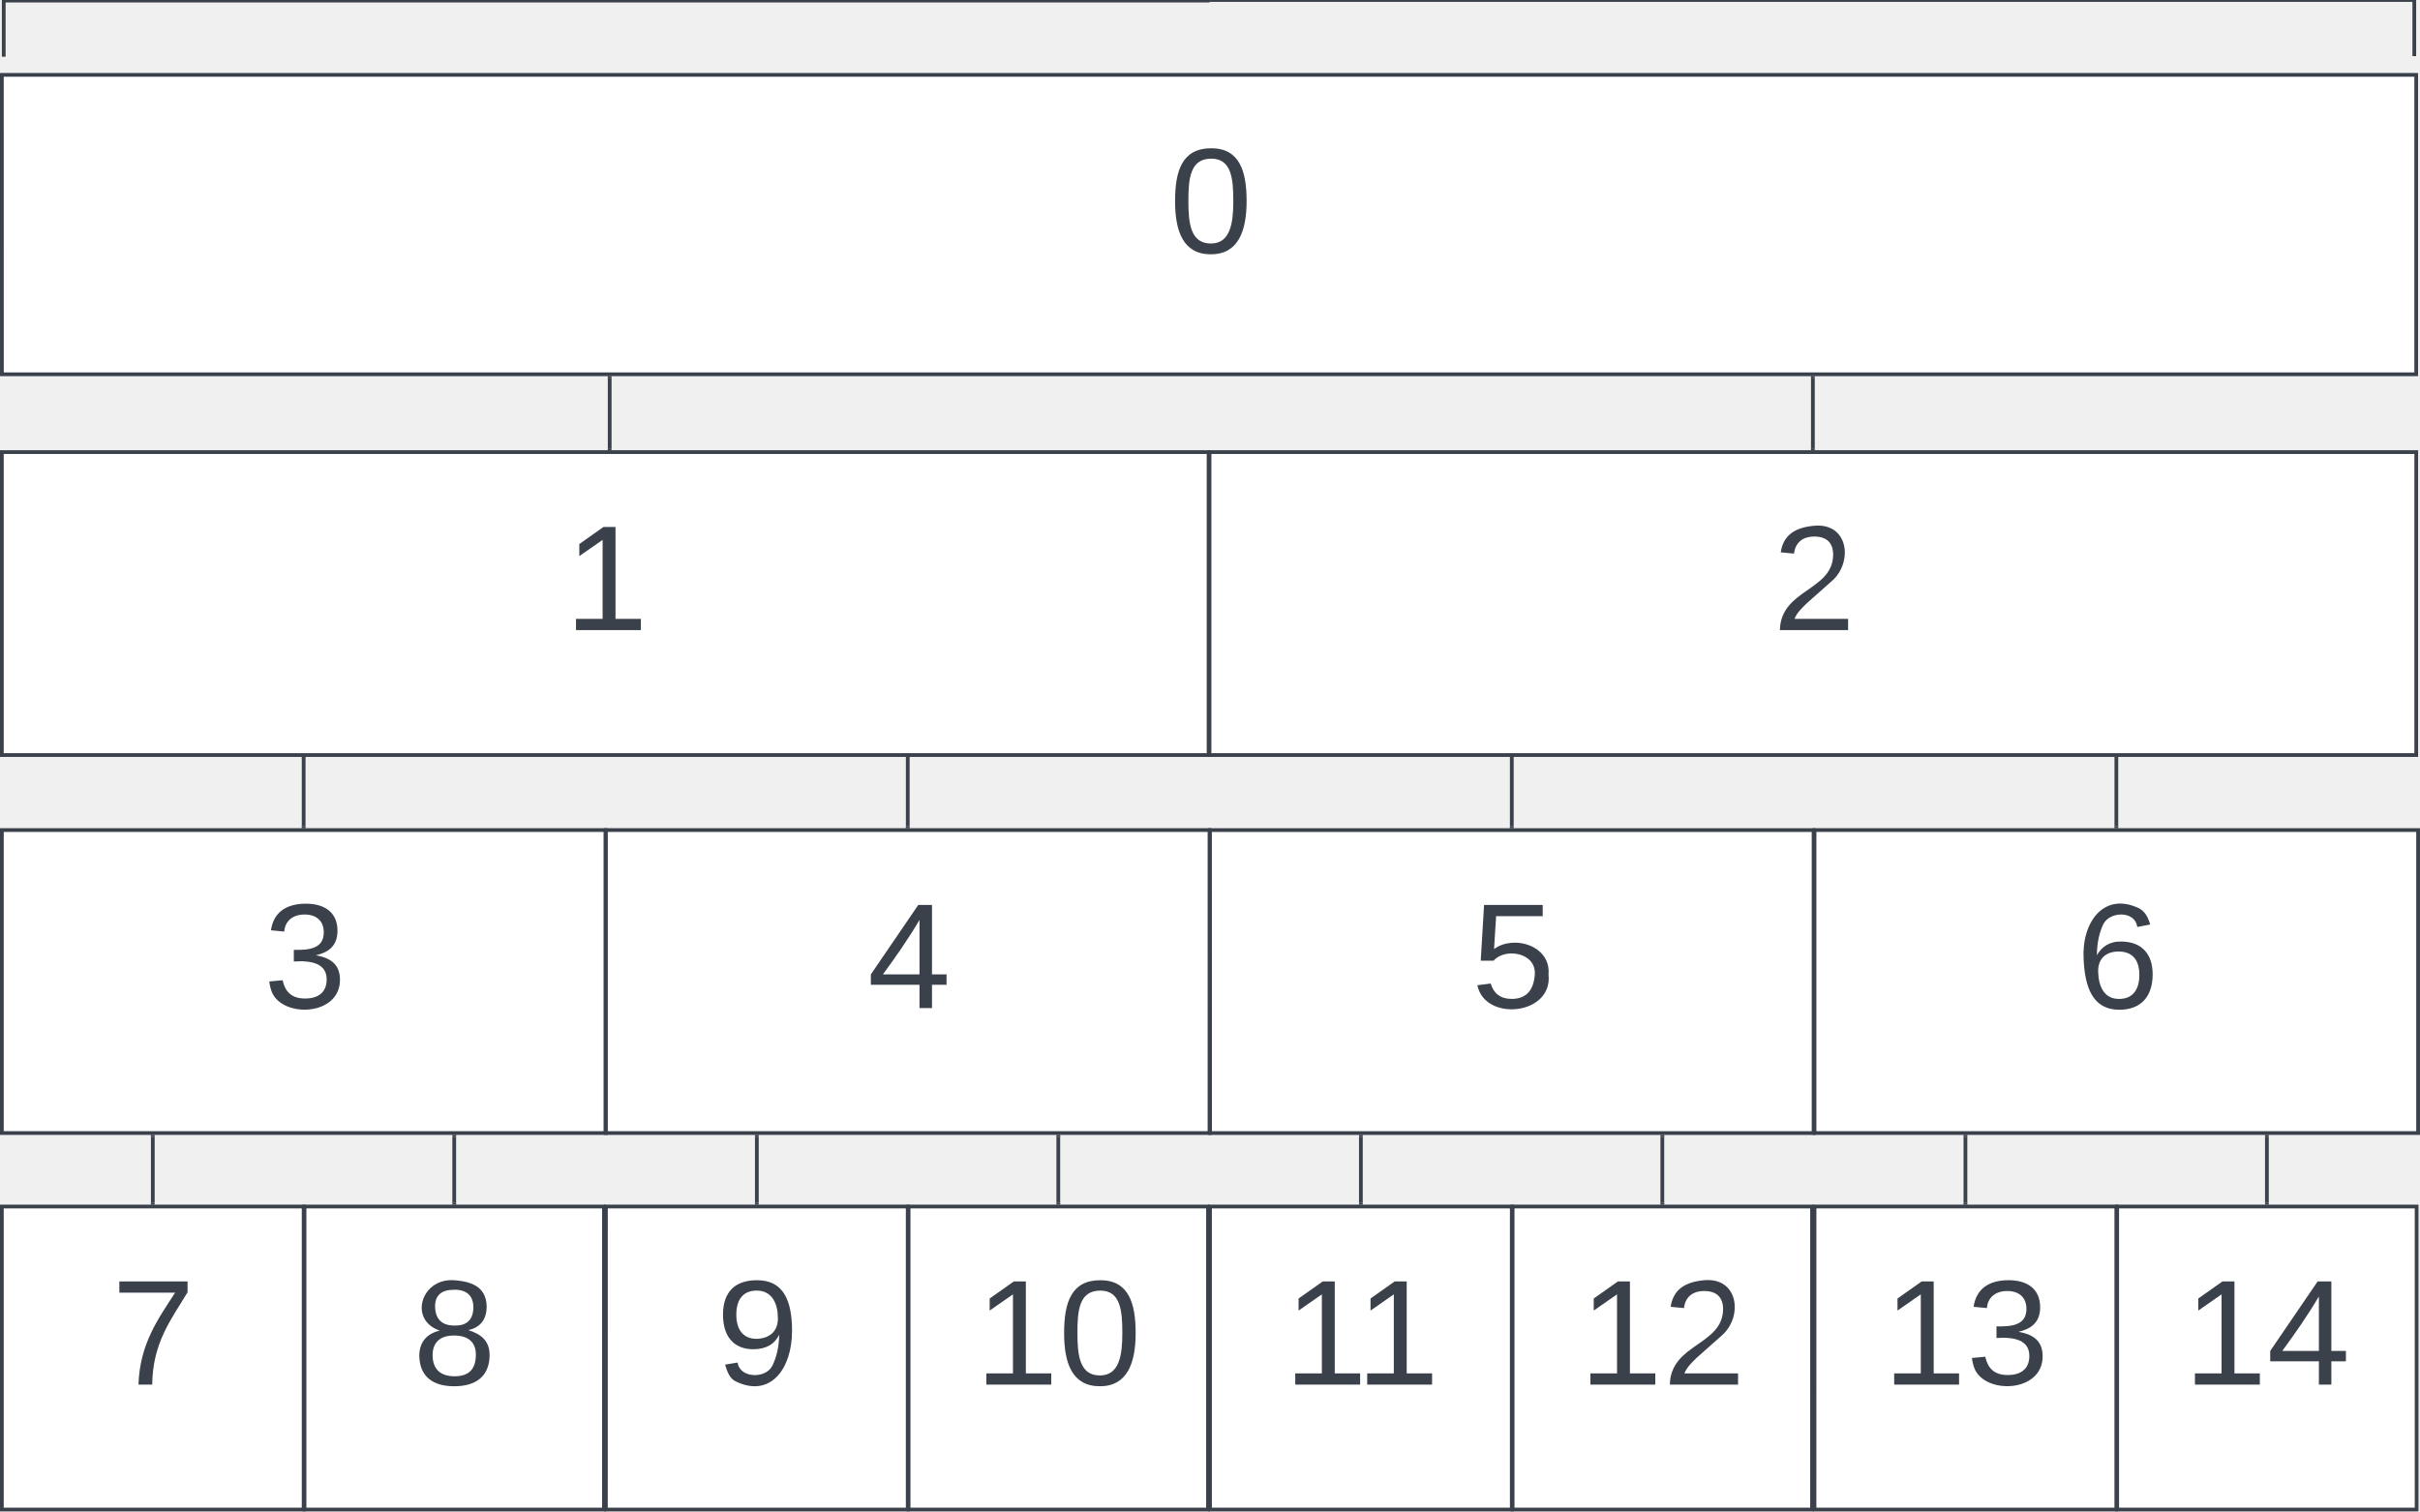
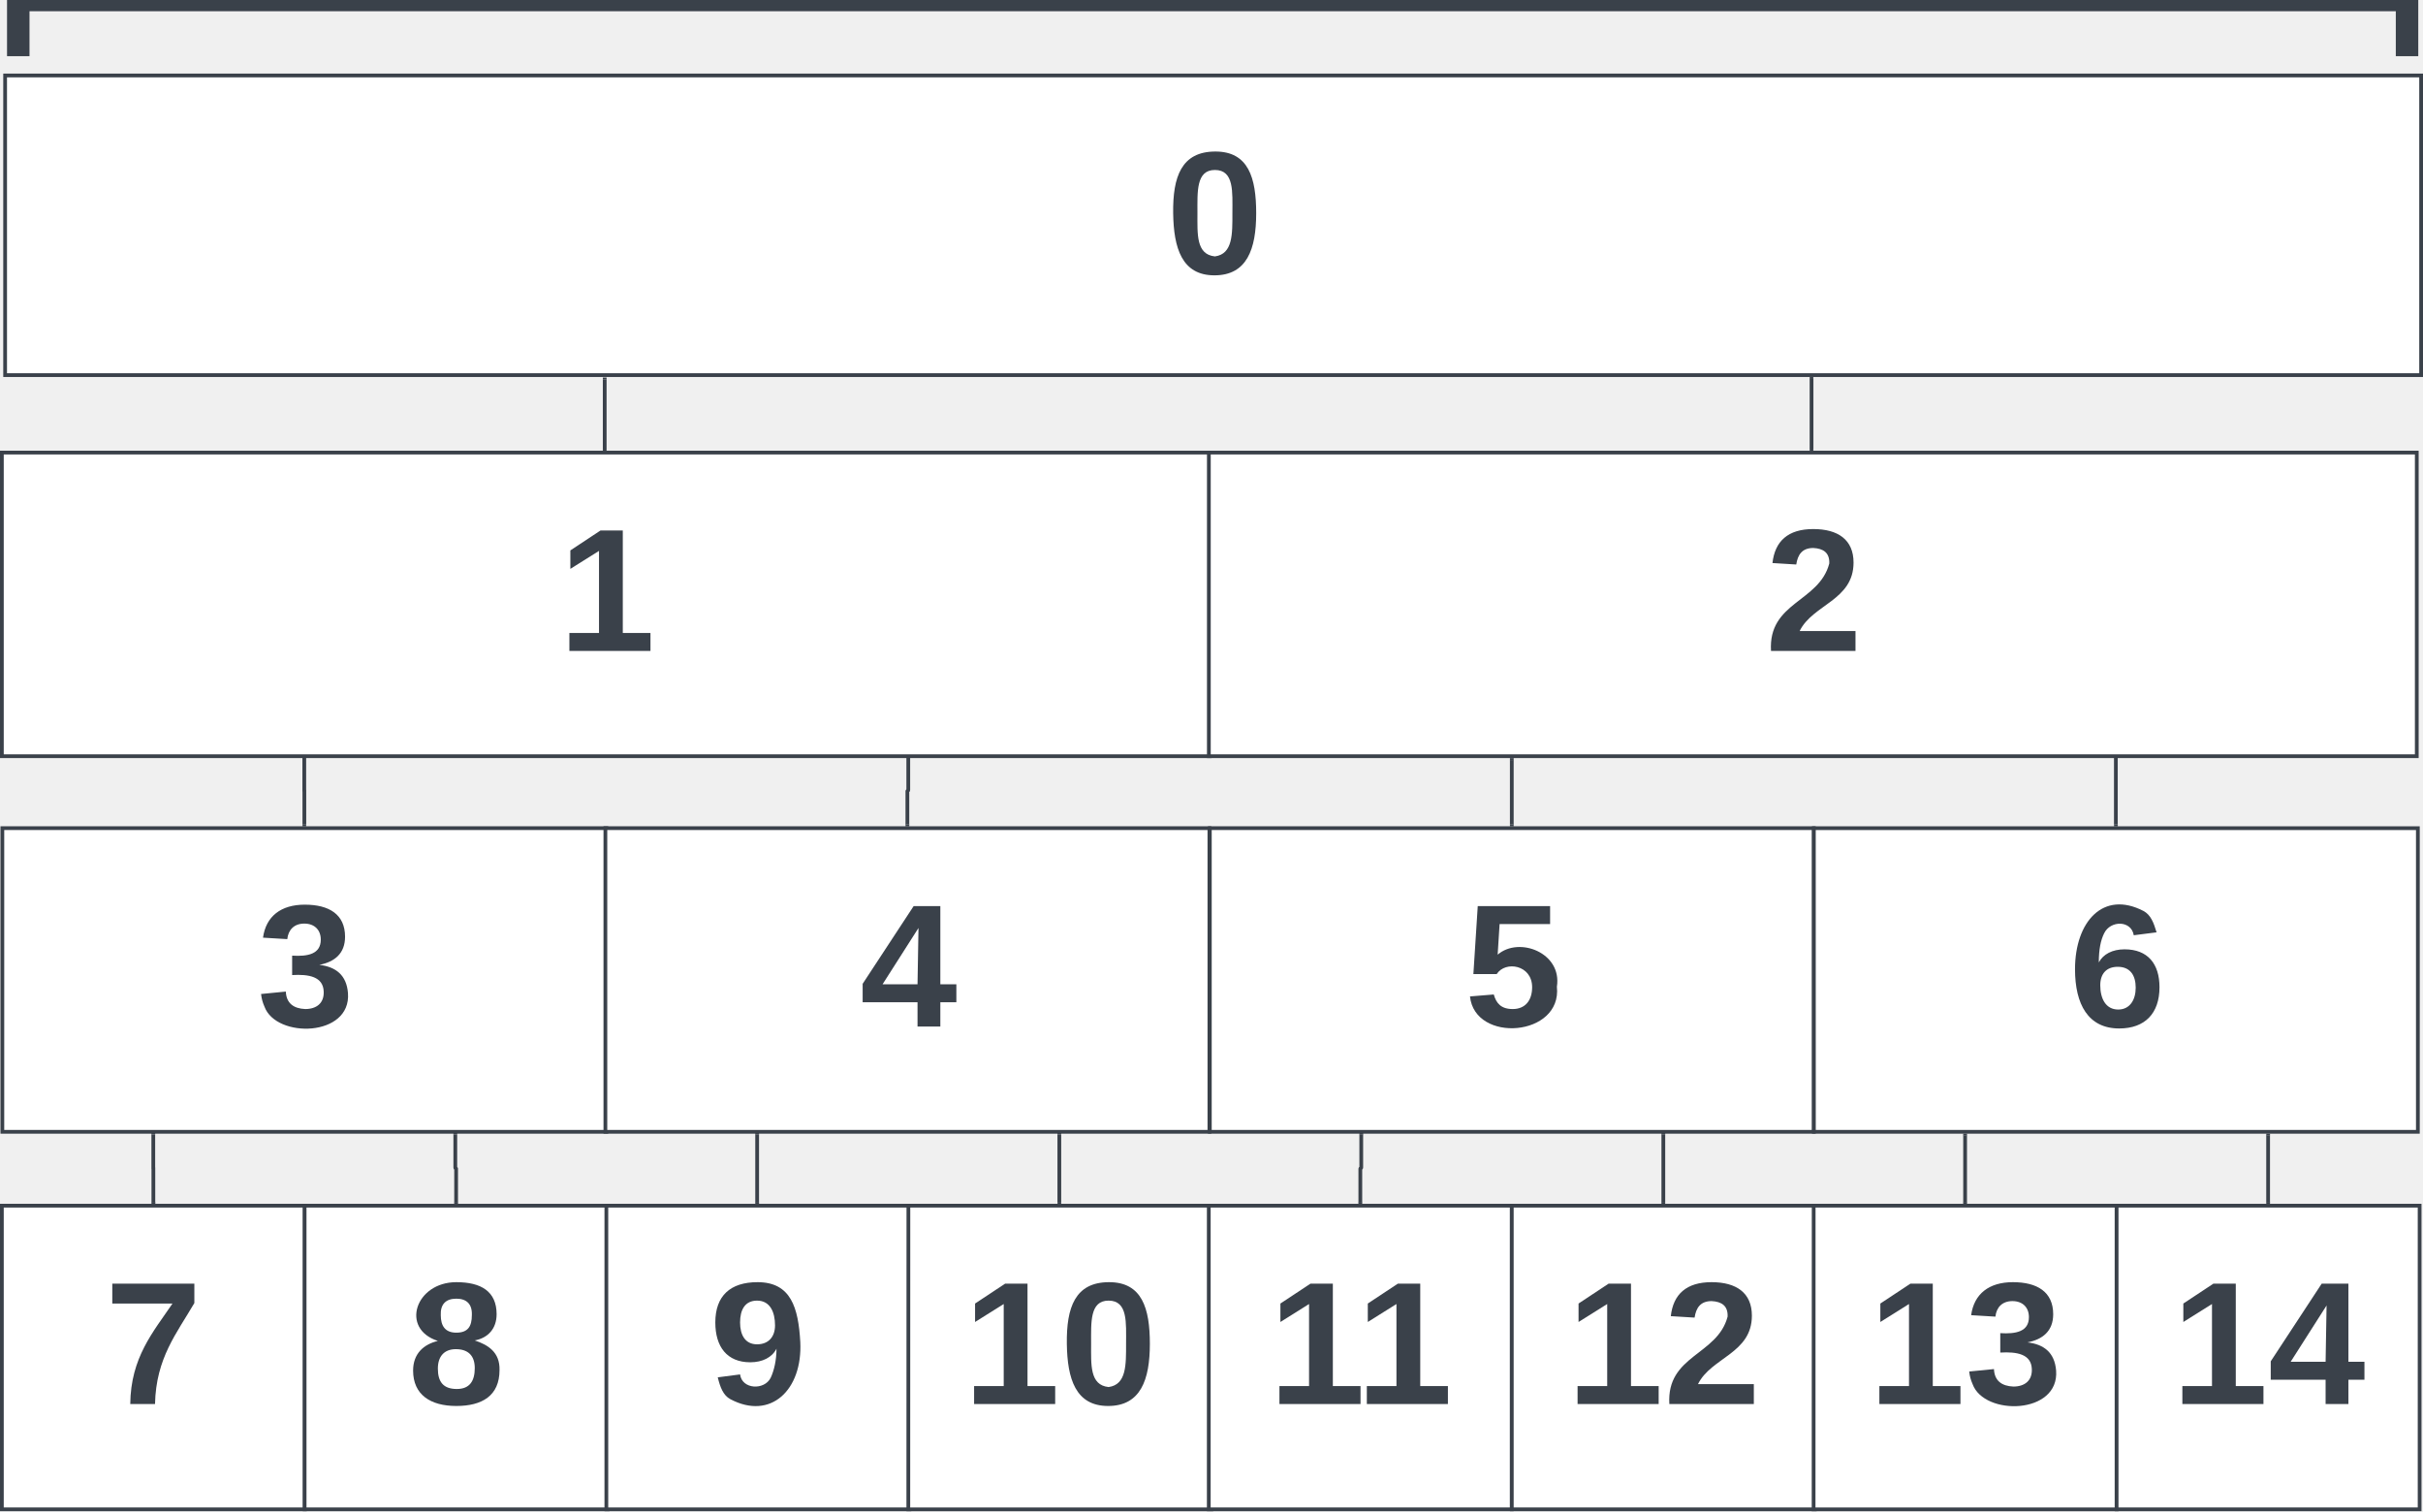
- <svg xmlns="http://www.w3.org/2000/svg" xmlns:ns1="lucid" xmlns:xlink="http://www.w3.org/1999/xlink" width="646.55" height="403.81">
-   <g transform="translate(988.7257 -544.252)" ns1:page-tab-id="0_0">
-     <path d="M-988.23 866.6h80.63v80.96h-80.63z" stroke="#3a414a" fill="#fff" />
-     <use xlink:href="#a" transform="matrix(1,0,0,1,-976.2257,878.6142) translate(17.38889 35.5625)" />
-     <path d="M-907.37 866.6h80v80.96h-80z" stroke="#3a414a" fill="#fff" />
-     <use xlink:href="#b" transform="matrix(1,0,0,1,-895.3689,878.6142) translate(16.88889 35.5625)" />
-     <path d="M-988.23 564.25h645.04v80h-645.03z" stroke="#3a414a" fill="#fff" />
-     <use xlink:href="#c" transform="matrix(1,0,0,1,-976.2257,576.252) translate(299.8889 35.5)" />
-     <path d="M-665.58 665.04h322.4v80.94h-322.4z" stroke="#3a414a" fill="#fff" />
-     <use xlink:href="#d" transform="matrix(1,0,0,1,-653.5787,677.0394) translate(138.3889 35.5625)" />
-     <path d="M-988.23 665.04h322.4v80.94h-322.4z" stroke="#3a414a" fill="#fff" />
-     <use xlink:href="#e" transform="matrix(1,0,0,1,-976.2255,677.0394) translate(138.3889 35.5625)" />
-     <path d="M-988.23 766.02h161.26v80.95h-161.26z" stroke="#3a414a" fill="#fff" />
-     <use xlink:href="#f" transform="matrix(1,0,0,1,-976.2257,778.021) translate(57.88889 35.5625)" />
-     <path d="M-825.84 664.04v-18.8" stroke="#3a414a" fill="none" />
-     <path d="M-825.37 664.54h-.95v-.5h.95zM-825.37 645.27h-.95v-.52h.95z" stroke="#3a414a" stroke-width=".05" fill="#3a414a" />
-     <path d="M-504.38 664.04v-18.8" stroke="#3a414a" fill="none" />
-     <path d="M-503.9 664.54h-.96v-.5h.95zM-503.9 645.27h-.96v-.52h.95z" stroke="#3a414a" stroke-width=".05" fill="#3a414a" />
-     <path d="M-907.6 765.02v-18.04" stroke="#3a414a" fill="none" />
-     <path d="M-907.12 765.52h-.95v-.5h.95zM-907.12 747h-.95v-.52h.95z" stroke="#3a414a" stroke-width=".05" fill="#3a414a" />
-     <path d="M-867.37 865.6v-17.63" stroke="#3a414a" fill="none" />
-     <path d="M-866.9 866.1h-.94v-.5h.95zM-866.9 847.98h-.94v-.5h.95z" stroke="#3a414a" stroke-width=".05" fill="#3a414a" />
-     <path d="M-947.9 865.6v-17.63" stroke="#3a414a" fill="none" />
-     <path d="M-947.44 866.1h-.95v-.5h.96zM-947.44 847.98h-.95v-.5h.96z" stroke="#3a414a" stroke-width=".05" fill="#3a414a" />
-     <path d="M-988.23 544.4h322.45a.08.08 0 0 0 .07-.07.08.08 0 0 1 .07-.08h322.44M-987.73 529.4v30M-343.7 559.25v-30" stroke="#3a414a" fill="none" />
-     <use xlink:href="#g" transform="matrix(1,0,0,1,-707.1429,518.9192) translate(0 14.22222)" />
-     <use xlink:href="#h" transform="matrix(1,0,0,1,-707.1429,518.9192) translate(34.5679 14.22222)" />
-     <path d="M-826.84 866.6h80.63v80.96h-80.64z" stroke="#3a414a" fill="#fff" />
-     <use xlink:href="#i" transform="matrix(1,0,0,1,-814.8386,878.6142) translate(17.38889 35.5625)" />
-     <path d="M-745.98 866.6h80v80.96h-80z" stroke="#3a414a" fill="#fff" />
-     <use xlink:href="#j" transform="matrix(1,0,0,1,-733.9818,878.6142) translate(5.777778 35.5625)" />
-     <path d="M-826.84 766.02h161.26v80.95h-161.26z" stroke="#3a414a" fill="#fff" />
-     <use xlink:href="#k" transform="matrix(1,0,0,1,-814.8386,778.021) translate(57.88889 35.5625)" />
-     <path d="M-746.2 765.02v-18.04" stroke="#3a414a" fill="none" />
-     <path d="M-745.73 765.52h-.95v-.5h.95z" stroke="#3a414a" stroke-width=".05" fill="#3a414a" />
-     <path d="M-746.2 747v-.52M-705.98 865.6v-17.63" stroke="#3a414a" fill="none" />
-     <path d="M-705.5 866.1h-.96v-.5h.95zM-705.5 847.98h-.96v-.5h.95z" stroke="#3a414a" stroke-width=".05" fill="#3a414a" />
-     <path d="M-786.52 865.6v-17.63" stroke="#3a414a" fill="none" />
-     <path d="M-786.05 866.1h-.95v-.5h.95zM-786.05 847.98h-.95v-.5h.95z" stroke="#3a414a" stroke-width=".05" fill="#3a414a" />
-     <path d="M-665.45 866.6h80.63v80.96h-80.63z" stroke="#3a414a" fill="#fff" />
-     <use xlink:href="#l" transform="matrix(1,0,0,1,-653.4515,878.6142) translate(7.777778 35.5625)" />
-     <path d="M-584.6 866.6h80v80.96h-80z" stroke="#3a414a" fill="#fff" />
-     <use xlink:href="#m" transform="matrix(1,0,0,1,-572.5948,878.6142) translate(5.777778 35.5625)" />
-     <path d="M-665.45 766.02h161.26v80.95h-161.25z" stroke="#3a414a" fill="#fff" />
-     <use xlink:href="#n" transform="matrix(1,0,0,1,-653.4515,778.021) translate(57.88889 35.5625)" />
-     <path d="M-584.82 765.02v-18.04" stroke="#3a414a" fill="none" />
-     <path d="M-584.35 765.52h-.95v-.5h.95z" stroke="#3a414a" stroke-width=".05" fill="#3a414a" />
-     <path d="M-584.82 747v-.52M-544.6 865.6v-17.63" stroke="#3a414a" fill="none" />
-     <path d="M-544.12 866.1h-.95v-.5h.95zM-544.12 847.98h-.95v-.5h.95z" stroke="#3a414a" stroke-width=".05" fill="#3a414a" />
-     <path d="M-625.14 865.6v-17.63" stroke="#3a414a" fill="none" />
-     <path d="M-624.66 866.1h-.95v-.5h.94zM-624.66 847.98h-.95v-.5h.94z" stroke="#3a414a" stroke-width=".05" fill="#3a414a" />
-     <path d="M-503.94 866.6h80.63v80.96h-80.64z" stroke="#3a414a" fill="#fff" />
-     <use xlink:href="#o" transform="matrix(1,0,0,1,-491.9372,878.6142) translate(6.277778 35.5625)" />
-     <path d="M-423.08 866.6h80v80.96h-80z" stroke="#3a414a" fill="#fff" />
-     <use xlink:href="#p" transform="matrix(1,0,0,1,-411.0805,878.6142) translate(5.777778 35.5625)" />
-     <path d="M-503.94 766.02h161.26v80.95h-161.26z" stroke="#3a414a" fill="#fff" />
-     <use xlink:href="#q" transform="matrix(1,0,0,1,-491.9372,778.021) translate(57.88889 35.5625)" />
-     <path d="M-423.3 765.02v-18.04" stroke="#3a414a" fill="none" />
-     <path d="M-422.83 765.52h-.95v-.5h.95z" stroke="#3a414a" stroke-width=".05" fill="#3a414a" />
-     <path d="M-423.3 747v-.52M-383.08 865.6v-17.63" stroke="#3a414a" fill="none" />
-     <path d="M-382.6 866.1h-.95v-.5h.94zM-382.6 847.98h-.95v-.5h.94z" stroke="#3a414a" stroke-width=".05" fill="#3a414a" />
-     <path d="M-463.62 865.6v-17.63" stroke="#3a414a" fill="none" />
-     <path d="M-463.15 866.1h-.95v-.5h.95zM-463.15 847.98h-.95v-.5h.95z" stroke="#3a414a" stroke-width=".05" fill="#3a414a" />
+ <svg xmlns="http://www.w3.org/2000/svg" xmlns:ns1="lucid" xmlns:xlink="http://www.w3.org/1999/xlink" width="646.91" height="403.46">
+   <g transform="translate(988.3282 -544.252)" ns1:page-tab-id="0_0">
+     <path d="M-986.96 564.4h645.04v80h-645.04z" stroke="#3a414a" fill="#fff" />
+     <use xlink:href="#a" transform="matrix(1,0,0,1,-974.9591,576.4094) translate(298.037 40.83333)" />
+     <path d="M-986.45 544.25h643.77M-983.45 529.25v30M-345.68 559.25v-30" stroke="#3a414a" stroke-width="6" fill="none" />
+     <use xlink:href="#b" transform="matrix(1,0,0,1,-788.8599,476.252) translate(0 42.66667)" />
+     <use xlink:href="#c" transform="matrix(1,0,0,1,-788.8599,476.252) translate(103.7037 42.66667)" />
+     <path d="M-987.83 866.14h80.9v81.07h-80.9z" stroke="#3a414a" fill="#fff" />
+     <use xlink:href="#d" transform="matrix(1,0,0,1,-975.828,878.1417) translate(15.53704 40.95833)" />
+     <path d="M-907 866.14h80.9v81.07H-907z" stroke="#3a414a" fill="#fff" />
+     <use xlink:href="#e" transform="matrix(1,0,0,1,-894.9983,878.1417) translate(15.53704 40.95833)" />
+     <path d="M-826.44 866.14h80.9v81.07h-80.9z" stroke="#3a414a" fill="#fff" />
+     <use xlink:href="#f" transform="matrix(1,0,0,1,-814.4411,878.1417) translate(15.53704 40.95833)" />
+     <path d="M-745.8 866.14h80.88v81.07h-80.9z" stroke="#3a414a" fill="#fff" />
+     <use xlink:href="#g" transform="matrix(1,0,0,1,-733.8112,878.1417) translate(2.574074 40.95833)" />
+     <path d="M-665.6 866.14h80.9v81.07h-80.9z" stroke="#3a414a" fill="#fff" />
+     <use xlink:href="#h" transform="matrix(1,0,0,1,-653.5859,878.1417) translate(3.87037 40.95833)" />
+     <path d="M-584.7 866.14h80.9v81.07h-80.9z" stroke="#3a414a" fill="#fff" />
+     <use xlink:href="#i" transform="matrix(1,0,0,1,-572.69,878.1417) translate(2.574074 40.95833)" />
+     <path d="M-504.1 866.14h80.88v81.07h-80.9z" stroke="#3a414a" fill="#fff" />
+     <use xlink:href="#j" transform="matrix(1,0,0,1,-492.1145,878.1417) translate(2.574074 40.95833)" />
+     <path d="M-423.22 866.14h80.9v81.07h-80.9z" stroke="#3a414a" fill="#fff" />
+     <use xlink:href="#k" transform="matrix(1,0,0,1,-411.2186,878.1417) translate(2.574074 40.95833)" />
+     <path d="M-987.7 765.35h161.26v81.07H-987.7z" stroke="#3a414a" fill="#fff" />
+     <use xlink:href="#l" transform="matrix(1,0,0,1,-975.7008,777.3543) translate(56.03704 40.95833)" />
+     <path d="M-826.7 765.35h161.27v81.07H-826.7z" stroke="#3a414a" fill="#fff" />
+     <use xlink:href="#m" transform="matrix(1,0,0,1,-814.6951,777.3543) translate(56.03704 40.95833)" />
+     <path d="M-665.32 765.35h161.26v81.07h-161.26z" stroke="#3a414a" fill="#fff" />
+     <use xlink:href="#n" transform="matrix(1,0,0,1,-653.3238,777.3543) translate(56.03704 40.95833)" />
+     <path d="M-504.05 765.35h161.26v81.07h-161.25z" stroke="#3a414a" fill="#fff" />
+     <use xlink:href="#o" transform="matrix(1,0,0,1,-492.0483,777.3543) translate(56.03704 40.95833)" />
+     <path d="M-987.83 665.08h322.5v81.06h-322.5z" stroke="#3a414a" fill="#fff" />
+     <use xlink:href="#p" transform="matrix(1,0,0,1,-975.8282,677.0761) translate(136.537 40.95833)" />
+     <path d="M-665.58 665.08h322.5v81.06h-322.5z" stroke="#3a414a" fill="#fff" />
+     <use xlink:href="#q" transform="matrix(1,0,0,1,-653.5844,677.0761) translate(136.537 40.95833)" />
+     <path d="M-826.88 664.08v-18.54" stroke="#3a414a" fill="none" />
+     <path d="M-826.4 664.58h-.96v-.52h.96z" stroke="#3a414a" stroke-width=".05" fill="#3a414a" />
+     <path d="M-826.88 645.55v-.5M-504.67 664.08V645.4" stroke="#3a414a" fill="none" />
+     <path d="M-504.2 664.58h-.94v-.52h.94zM-504.2 645.42h-.94v-.5h.94z" stroke="#3a414a" stroke-width=".05" fill="#3a414a" />
+     <path d="M-584.7 764.35v-17.2" stroke="#3a414a" fill="none" />
+     <path d="M-584.22 764.85h-.95v-.5h.95zM-584.22 747.15h-.95v-.5h.95z" stroke="#3a414a" stroke-width=".05" fill="#3a414a" />
+     <path d="M-423.42 764.35v-18.02" stroke="#3a414a" fill="none" />
+     <path d="M-422.94 764.85h-.95v-.5h.96z" stroke="#3a414a" stroke-width=".05" fill="#3a414a" />
+     <path d="M-423.42 746.34v-.5M-382.77 865.14v-17.72" stroke="#3a414a" fill="none" />
+     <path d="M-382.3 865.64h-.94v-.5h.95zM-382.3 847.43h-.94v-.5h.95z" stroke="#3a414a" stroke-width=".05" fill="#3a414a" />
+     <path d="M-463.67 865.14v-17.72" stroke="#3a414a" fill="none" />
+     <path d="M-463.2 865.64h-.94v-.5h.95zM-463.2 847.43h-.94v-.5h.95z" stroke="#3a414a" stroke-width=".05" fill="#3a414a" />
+     <path d="M-544.24 865.14V847.1" stroke="#3a414a" fill="none" />
+     <path d="M-543.77 865.64h-.95v-.5h.95z" stroke="#3a414a" stroke-width=".05" fill="#3a414a" />
+     <path d="M-544.24 847.13v-.52M-625.14 865.14v-8.88a.13.13 0 0 1 .13-.13.13.13 0 0 0 .12-.13v-8.9" stroke="#3a414a" fill="none" />
+     <path d="M-624.66 865.64h-.95v-.5h.94z" stroke="#3a414a" stroke-width=".05" fill="#3a414a" />
+     <path d="M-624.88 847.13v-.52M-705.5 865.14v-9-9.02" stroke="#3a414a" fill="none" />
+     <path d="M-705.02 865.64h-.95v-.5h.95z" stroke="#3a414a" stroke-width=".05" fill="#3a414a" />
+     <path d="M-705.5 847.13v-.52M-786.18 865.14V847.1" stroke="#3a414a" fill="none" />
+     <path d="M-785.7 865.64h-.96v-.5h.95z" stroke="#3a414a" stroke-width=".05" fill="#3a414a" />
+     <path d="M-786.18 847.13v-.52M-866.55 865.14v-8.9a.1.1 0 0 0-.1-.1.1.1 0 0 1-.12-.12v-8.9" stroke="#3a414a" fill="none" />
+     <path d="M-866.08 865.64h-.94v-.5h.94z" stroke="#3a414a" stroke-width=".05" fill="#3a414a" />
+     <path d="M-866.77 847.13v-.52M-947.38 865.14v-9l-.02-.02v-9" stroke="#3a414a" fill="none" />
+     <path d="M-946.9 865.64h-.96v-.5h.96z" stroke="#3a414a" stroke-width=".05" fill="#3a414a" />
+     <path d="M-947.4 847.13v-.52M-907.07 764.35v-9l-.02-.02v-9" stroke="#3a414a" fill="none" />
+     <path d="M-906.6 764.85h-.95v-.5h.95z" stroke="#3a414a" stroke-width=".05" fill="#3a414a" />
+     <path d="M-907.1 746.34v-.5M-746.07 764.35v-8.9a.12.12 0 0 1 .12-.1.12.12 0 0 0 .12-.13v-8.9" stroke="#3a414a" fill="none" />
+     <path d="M-745.6 764.85h-.94v-.5h.95z" stroke="#3a414a" stroke-width=".05" fill="#3a414a" />
+     <path d="M-745.83 746.34v-.5" stroke="#3a414a" fill="none" />
    <defs>
-       <path fill="#3a414a" d="M64 0c3-98 48-159 88-221H18v-27h164v26C143-157 98-101 97 0H64" id="r" />
-       <use transform="matrix(0.1111111,0,0,0.1111111,0,0)" xlink:href="#r" id="a" />
-       <path fill="#3a414a" d="M134-131c28 9 52 24 51 62-1 50-34 73-85 73S17-19 16-69c0-36 21-54 49-61-75-25-45-126 34-121 46 3 78 18 79 63 0 33-17 51-44 57zm-34-11c31 1 46-15 46-44 0-28-17-43-47-42-29 0-46 13-45 42 1 28 16 44 46 44zm1 122c35 0 51-18 51-52 0-30-18-46-53-46-33 0-51 17-51 47 0 34 19 51 53 51" id="s" />
-       <use transform="matrix(0.1111111,0,0,0.1111111,0,0)" xlink:href="#s" id="b" />
-       <path fill="#3a414a" d="M101-251c68 0 85 55 85 127S166 4 100 4C33 4 14-52 14-124c0-73 17-127 87-127zm-1 229c47 0 54-49 54-102s-4-102-53-102c-51 0-55 48-55 102 0 53 5 102 54 102" id="t" />
-       <use transform="matrix(0.1111111,0,0,0.1111111,0,0)" xlink:href="#t" id="c" />
-       <path fill="#3a414a" d="M101-251c82-7 93 87 43 132L82-64C71-53 59-42 53-27h129V0H18c2-99 128-94 128-182 0-28-16-43-45-43s-46 15-49 41l-32-3c6-41 34-60 81-64" id="u" />
-       <use transform="matrix(0.1111111,0,0,0.1111111,0,0)" xlink:href="#u" id="d" />
-       <path fill="#3a414a" d="M27 0v-27h64v-190l-56 39v-29l58-41h29v221h61V0H27" id="v" />
-       <use transform="matrix(0.1111111,0,0,0.1111111,0,0)" xlink:href="#v" id="e" />
-       <path fill="#3a414a" d="M126-127c33 6 58 20 58 59 0 88-139 92-164 29-3-8-5-16-6-25l32-3c6 27 21 44 54 44 32 0 52-15 52-46 0-38-36-46-79-43v-28c39 1 72-4 72-42 0-27-17-43-46-43-28 0-47 15-49 41l-32-3c6-42 35-63 81-64 48-1 79 21 79 65 0 36-21 52-52 59" id="w" />
-       <use transform="matrix(0.1111111,0,0,0.1111111,0,0)" xlink:href="#w" id="f" />
-       <path fill="#333" d="M23 0v-37h61v-169l-59 37v-38l62-41h46v211h57V0H23" id="x" />
-       <path fill="#333" d="M182-182c0 78-84 86-111 141h115V0H12c-6-101 99-100 120-180 1-22-12-31-33-32-23 0-32 14-35 34l-49-3c5-45 32-70 84-70 51 0 83 22 83 69" id="y" />
-       <path fill="#333" d="M138-131c27 9 52 24 51 61 0 53-36 74-89 74S11-19 11-69c0-35 22-54 51-61-78-25-46-121 38-121 51 0 83 19 83 66 0 30-18 49-45 54zm-38-16c24 0 32-13 32-36 1-23-11-34-32-34-22 0-33 12-32 34 0 22 9 36 32 36zm1 116c27 0 37-17 37-43 0-25-13-39-39-39-24 0-37 15-37 40 0 27 11 42 39 42" id="z" />
+       <path fill="#3a414a" d="M101-251c68 0 84 54 84 127C185-50 166 4 99 4S15-52 14-124c-1-75 17-127 87-127zm-1 216c37-5 36-46 36-89s4-89-36-89c-39 0-36 45-36 89 0 43-3 85 36 89" id="r" />
+       <use transform="matrix(0.1296296,0,0,0.1296296,0,0)" xlink:href="#r" id="a" />
+       <path fill="#333" d="M23 0v-37h61v-169l-59 37v-38l62-41h46v211h57V0H23" id="s" />
+       <path fill="#333" d="M182-182c0 78-84 86-111 141h115V0H12c-6-101 99-100 120-180 1-22-12-31-33-32-23 0-32 14-35 34l-49-3c5-45 32-70 84-70 51 0 83 22 83 69" id="t" />
+       <path fill="#333" d="M138-131c27 9 52 24 51 61 0 53-36 74-89 74S11-19 11-69c0-35 22-54 51-61-78-25-46-121 38-121 51 0 83 19 83 66 0 30-18 49-45 54zm-38-16c24 0 32-13 32-36 1-23-11-34-32-34-22 0-33 12-32 34 0 22 9 36 32 36zm1 116c27 0 37-17 37-43 0-25-13-39-39-39-24 0-37 15-37 40 0 27 11 42 39 42" id="u" />
+       <g id="b">
+         <use transform="matrix(0.1481481,0,0,0.1481481,0,0)" xlink:href="#s" />
+         <use transform="matrix(0.1481481,0,0,0.1481481,29.62963,0)" xlink:href="#t" />
+         <use transform="matrix(0.1481481,0,0,0.1481481,59.25926,0)" xlink:href="#u" />
+       </g>
+       <path fill="#333" d="M182-130c37 4 62 22 62 59C244 23 116-4 24 0v-248c84 5 203-23 205 63 0 31-19 50-47 55zM76-148c40-3 101 13 101-30 0-44-60-28-101-31v61zm0 110c48-3 116 14 116-37 0-48-69-32-116-35v72" id="v" />
+       <path fill="#333" d="M123 10C108 53 80 86 19 72V37c35 8 53-11 59-39L3-190h52l48 148c12-52 28-100 44-148h51" id="w" />
+       <path fill="#333" d="M115-3C79 11 28 4 28-45v-112H4v-33h27l15-45h31v45h36v33H77v99c-1 23 16 31 38 25v30" id="x" />
+       <path fill="#333" d="M185-48c-13 30-37 53-82 52C43 2 14-33 14-96s30-98 90-98c62 0 83 45 84 108H66c0 31 8 55 39 56 18 0 30-7 34-22zm-45-69c5-46-57-63-70-21-2 6-4 13-4 21h74" id="y" />
+       <path fill="#333" d="M137-138c1-29-70-34-71-4 15 46 118 7 119 86 1 83-164 76-172 9l43-7c4 19 20 25 44 25 33 8 57-30 24-41C81-84 22-81 20-136c-2-80 154-74 161-7" id="z" />
+       <g id="c">
+         <use transform="matrix(0.1481481,0,0,0.1481481,0,0)" xlink:href="#v" />
+         <use transform="matrix(0.1481481,0,0,0.1481481,38.37037,0)" xlink:href="#w" />
+         <use transform="matrix(0.1481481,0,0,0.1481481,68,0)" xlink:href="#x" />
+         <use transform="matrix(0.1481481,0,0,0.1481481,85.62963,0)" xlink:href="#y" />
+         <use transform="matrix(0.1481481,0,0,0.1481481,115.2593,0)" xlink:href="#z" />
+       </g>
+       <path fill="#3a414a" d="M52 0c1-96 47-148 87-207H15v-41h169v40c-36 62-79 113-81 208H52" id="A" />
+       <use transform="matrix(0.1296296,0,0,0.1296296,0,0)" xlink:href="#A" id="d" />
+       <path fill="#3a414a" d="M138-131c27 9 52 24 51 61 0 53-36 74-89 74S11-19 11-69c0-35 22-54 51-61-78-25-46-121 38-121 51 0 83 19 83 66 0 30-18 49-45 54zm-38-16c24 0 32-13 32-36 1-23-11-34-32-34-22 0-33 12-32 34 0 22 9 36 32 36zm1 116c27 0 37-17 37-43 0-25-13-39-39-39-24 0-37 15-37 40 0 27 11 42 39 42" id="B" />
+       <use transform="matrix(0.1296296,0,0,0.1296296,0,0)" xlink:href="#B" id="e" />
+       <path fill="#3a414a" d="M99-251c69 0 84 53 88 123 5 99-61 162-144 118-15-8-21-25-26-45l46-6c4 31 50 33 63 7 7-15 12-36 12-60-9 18-29 28-54 28-48 0-72-32-72-82 0-55 31-83 87-83zm-1 128c24 0 37-16 37-39 0-27-10-51-37-51-25 0-35 19-35 45 0 25 10 45 35 45" id="C" />
+       <use transform="matrix(0.1296296,0,0,0.1296296,0,0)" xlink:href="#C" id="f" />
+       <path fill="#3a414a" d="M23 0v-37h61v-169l-59 37v-38l62-41h46v211h57V0H23" id="D" />
      <g id="g">
-         <use transform="matrix(0.04938272,0,0,0.04938272,0,0)" xlink:href="#x" />
-         <use transform="matrix(0.04938272,0,0,0.04938272,9.876543,0)" xlink:href="#y" />
-         <use transform="matrix(0.04938272,0,0,0.04938272,19.75309,0)" xlink:href="#z" />
+         <use transform="matrix(0.1296296,0,0,0.1296296,0,0)" xlink:href="#D" />
+         <use transform="matrix(0.1296296,0,0,0.1296296,25.92593,0)" xlink:href="#r" />
      </g>
-       <path fill="#333" d="M182-130c37 4 62 22 62 59C244 23 116-4 24 0v-248c84 5 203-23 205 63 0 31-19 50-47 55zM76-148c40-3 101 13 101-30 0-44-60-28-101-31v61zm0 110c48-3 116 14 116-37 0-48-69-32-116-35v72" id="A" />
-       <path fill="#333" d="M123 10C108 53 80 86 19 72V37c35 8 53-11 59-39L3-190h52l48 148c12-52 28-100 44-148h51" id="B" />
-       <path fill="#333" d="M115-3C79 11 28 4 28-45v-112H4v-33h27l15-45h31v45h36v33H77v99c-1 23 16 31 38 25v30" id="C" />
-       <path fill="#333" d="M185-48c-13 30-37 53-82 52C43 2 14-33 14-96s30-98 90-98c62 0 83 45 84 108H66c0 31 8 55 39 56 18 0 30-7 34-22zm-45-69c5-46-57-63-70-21-2 6-4 13-4 21h74" id="D" />
-       <path fill="#333" d="M137-138c1-29-70-34-71-4 15 46 118 7 119 86 1 83-164 76-172 9l43-7c4 19 20 25 44 25 33 8 57-30 24-41C81-84 22-81 20-136c-2-80 154-74 161-7" id="E" />
      <g id="h">
-         <use transform="matrix(0.04938272,0,0,0.04938272,0,0)" xlink:href="#A" />
-         <use transform="matrix(0.04938272,0,0,0.04938272,12.79012,0)" xlink:href="#B" />
-         <use transform="matrix(0.04938272,0,0,0.04938272,22.66667,0)" xlink:href="#C" />
-         <use transform="matrix(0.04938272,0,0,0.04938272,28.54321,0)" xlink:href="#D" />
-         <use transform="matrix(0.04938272,0,0,0.04938272,38.41975,0)" xlink:href="#E" />
+         <use transform="matrix(0.1296296,0,0,0.1296296,0,0)" xlink:href="#D" />
+         <use transform="matrix(0.1296296,0,0,0.1296296,23.33333,0)" xlink:href="#D" />
      </g>
-       <path fill="#3a414a" d="M99-251c64 0 84 50 84 122C183-37 130 33 47-8c-14-7-20-23-25-40l30-5c6 39 69 39 84 7 9-19 16-44 16-74-10 22-31 35-62 35-49 0-73-33-73-83 0-54 28-83 82-83zm-1 141c31-1 51-18 51-49 0-36-14-67-51-67-34 0-49 23-49 58 0 34 15 58 49 58" id="F" />
-       <use transform="matrix(0.1111111,0,0,0.1111111,0,0)" xlink:href="#F" id="i" />
+       <path fill="#3a414a" d="M182-182c0 78-84 86-111 141h115V0H12c-6-101 99-100 120-180 1-22-12-31-33-32-23 0-32 14-35 34l-49-3c5-45 32-70 84-70 51 0 83 22 83 69" id="E" />
+       <g id="i">
+         <use transform="matrix(0.1296296,0,0,0.1296296,0,0)" xlink:href="#D" />
+         <use transform="matrix(0.1296296,0,0,0.1296296,25.92593,0)" xlink:href="#E" />
+       </g>
+       <path fill="#3a414a" d="M128-127c34 4 56 21 59 58 7 91-148 94-172 28-4-9-6-17-7-26l51-5c1 24 16 35 40 36 23 0 39-12 38-36-1-31-31-36-65-34v-40c32 2 59-3 59-33 0-20-13-33-34-33s-33 13-35 32l-50-3c6-44 37-68 86-68 50 0 83 20 83 66 0 35-22 52-53 58" id="F" />
      <g id="j">
-         <use transform="matrix(0.1111111,0,0,0.1111111,0,0)" xlink:href="#v" />
-         <use transform="matrix(0.1111111,0,0,0.1111111,22.22222,0)" xlink:href="#t" />
+         <use transform="matrix(0.1296296,0,0,0.1296296,0,0)" xlink:href="#D" />
+         <use transform="matrix(0.1296296,0,0,0.1296296,25.92593,0)" xlink:href="#F" />
      </g>
-       <path fill="#3a414a" d="M155-56V0h-30v-56H8v-25l114-167h33v167h35v25h-35zm-30-156c-27 46-58 90-88 131h88v-131" id="G" />
-       <use transform="matrix(0.1111111,0,0,0.1111111,0,0)" xlink:href="#G" id="k" />
-       <g id="l">
-         <use transform="matrix(0.1111111,0,0,0.1111111,0,0)" xlink:href="#v" />
-         <use transform="matrix(0.1111111,0,0,0.1111111,19.22222,0)" xlink:href="#v" />
+       <path fill="#3a414a" d="M165-50V0h-47v-50H5v-38l105-160h55v161h33v37h-33zm-47-37l2-116L46-87h72" id="G" />
+       <g id="k">
+         <use transform="matrix(0.1296296,0,0,0.1296296,0,0)" xlink:href="#D" />
+         <use transform="matrix(0.1296296,0,0,0.1296296,25.92593,0)" xlink:href="#G" />
      </g>
-       <g id="m">
-         <use transform="matrix(0.1111111,0,0,0.1111111,0,0)" xlink:href="#v" />
-         <use transform="matrix(0.1111111,0,0,0.1111111,22.22222,0)" xlink:href="#u" />
-       </g>
-       <path fill="#3a414a" d="M54-142c48-35 137-8 131 61C196 18 31 33 14-55l32-4c7 23 22 37 52 37 35-1 51-22 54-58 4-55-73-65-99-34H22l8-134h141v27H59" id="H" />
-       <use transform="matrix(0.1111111,0,0,0.1111111,0,0)" xlink:href="#H" id="n" />
-       <g id="o">
-         <use transform="matrix(0.1111111,0,0,0.1111111,0,0)" xlink:href="#v" />
-         <use transform="matrix(0.1111111,0,0,0.1111111,22.22222,0)" xlink:href="#w" />
-       </g>
-       <g id="p">
-         <use transform="matrix(0.1111111,0,0,0.1111111,0,0)" xlink:href="#v" />
-         <use transform="matrix(0.1111111,0,0,0.1111111,22.22222,0)" xlink:href="#G" />
-       </g>
-       <path fill="#3a414a" d="M110-160c48 1 74 30 74 79 0 53-28 85-80 85-65 0-83-55-86-122-5-90 50-162 133-122 14 7 22 21 27 39l-31 6c-5-40-67-38-82-6-9 19-15 44-15 74 11-20 30-34 60-33zm-7 138c34 0 49-23 49-58s-16-56-50-56c-29 0-50 16-49 49 1 36 15 65 50 65" id="I" />
-       <use transform="matrix(0.1111111,0,0,0.1111111,0,0)" xlink:href="#I" id="q" />
+       <use transform="matrix(0.1296296,0,0,0.1296296,0,0)" xlink:href="#F" id="l" />
+       <use transform="matrix(0.1296296,0,0,0.1296296,0,0)" xlink:href="#G" id="m" />
+       <path fill="#3a414a" d="M139-81c0-46-55-55-73-27H18l9-140h149v37H72l-4 63c44-38 133-4 122 66C201 21 21 35 11-62l49-4c5 18 15 30 39 30 26 0 40-18 40-45" id="H" />
+       <use transform="matrix(0.1296296,0,0,0.1296296,0,0)" xlink:href="#H" id="n" />
+       <path fill="#3a414a" d="M115-159c48 0 72 30 72 78 0 54-30 85-83 85-64 0-91-50-91-122 0-98 58-163 141-120 15 8 21 24 27 44l-47 6c-5-31-48-31-61-4-7 14-11 33-11 60 9-17 28-27 53-27zM102-35c24 0 36-20 36-45s-11-43-37-43c-23 0-36 14-36 38 0 27 11 50 37 50" id="I" />
+       <use transform="matrix(0.1296296,0,0,0.1296296,0,0)" xlink:href="#I" id="o" />
+       <use transform="matrix(0.1296296,0,0,0.1296296,0,0)" xlink:href="#D" id="p" />
+       <use transform="matrix(0.1296296,0,0,0.1296296,0,0)" xlink:href="#E" id="q" />
    </defs>
  </g>
</svg>
